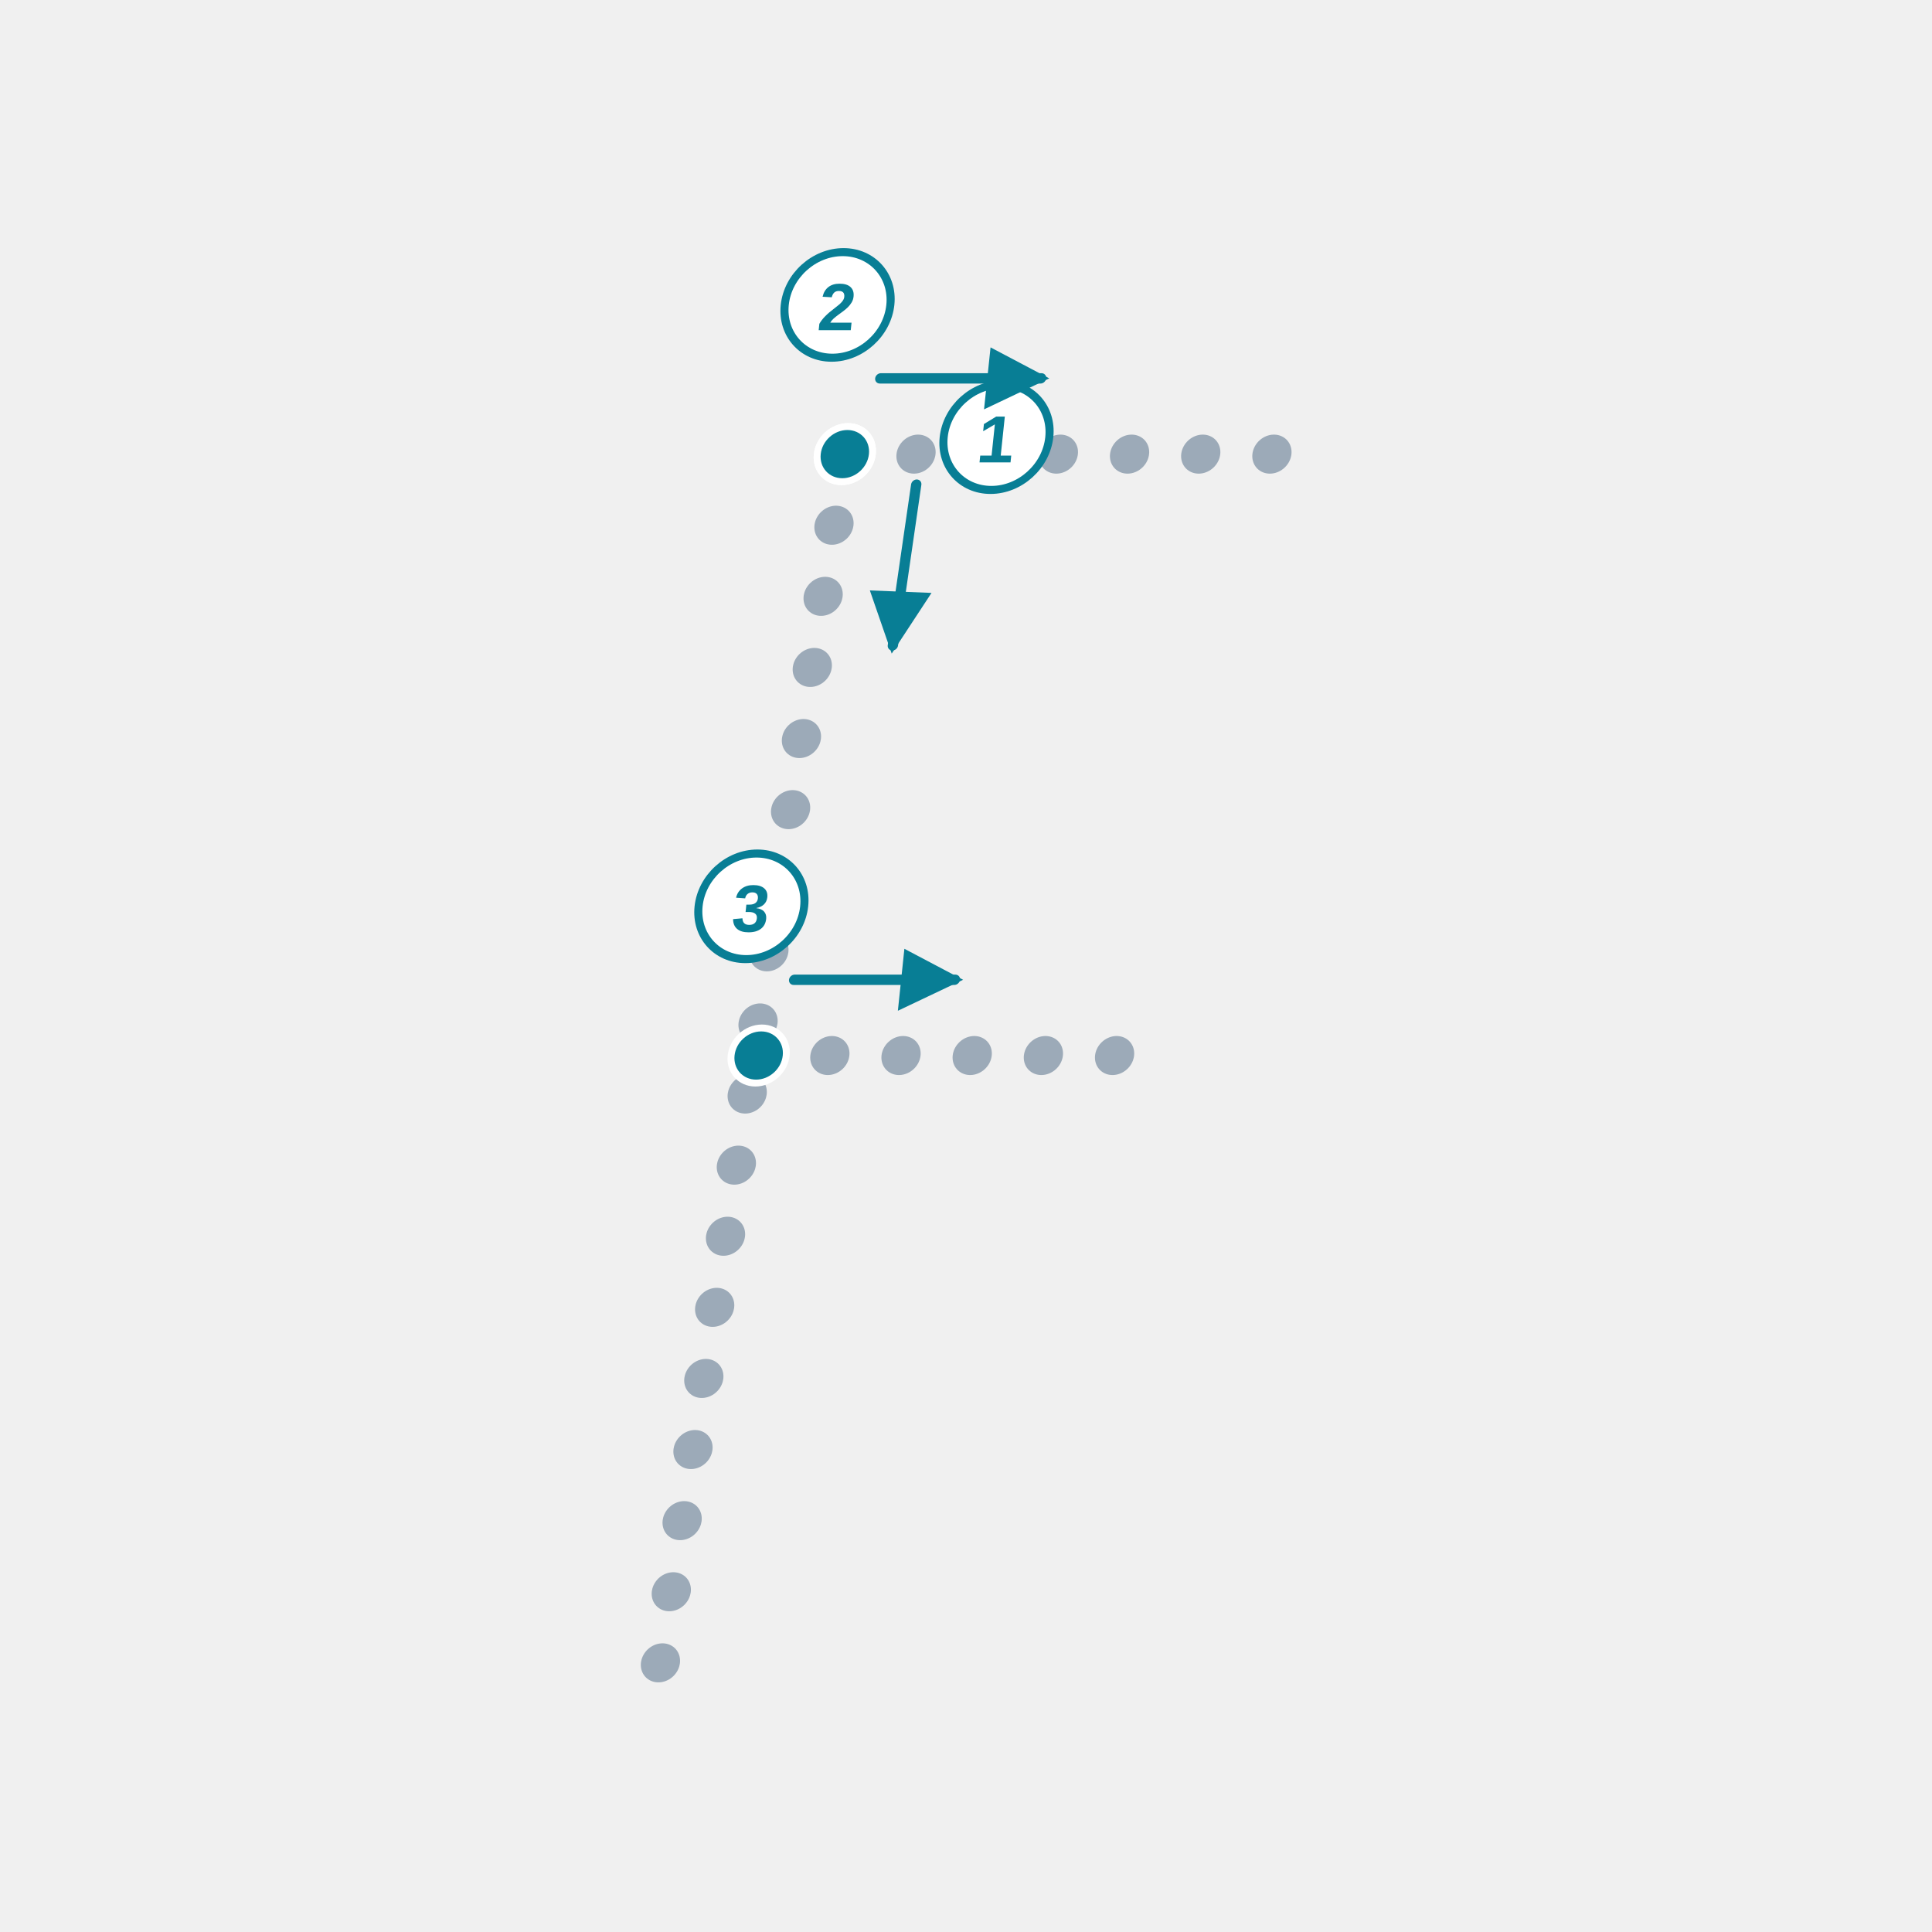
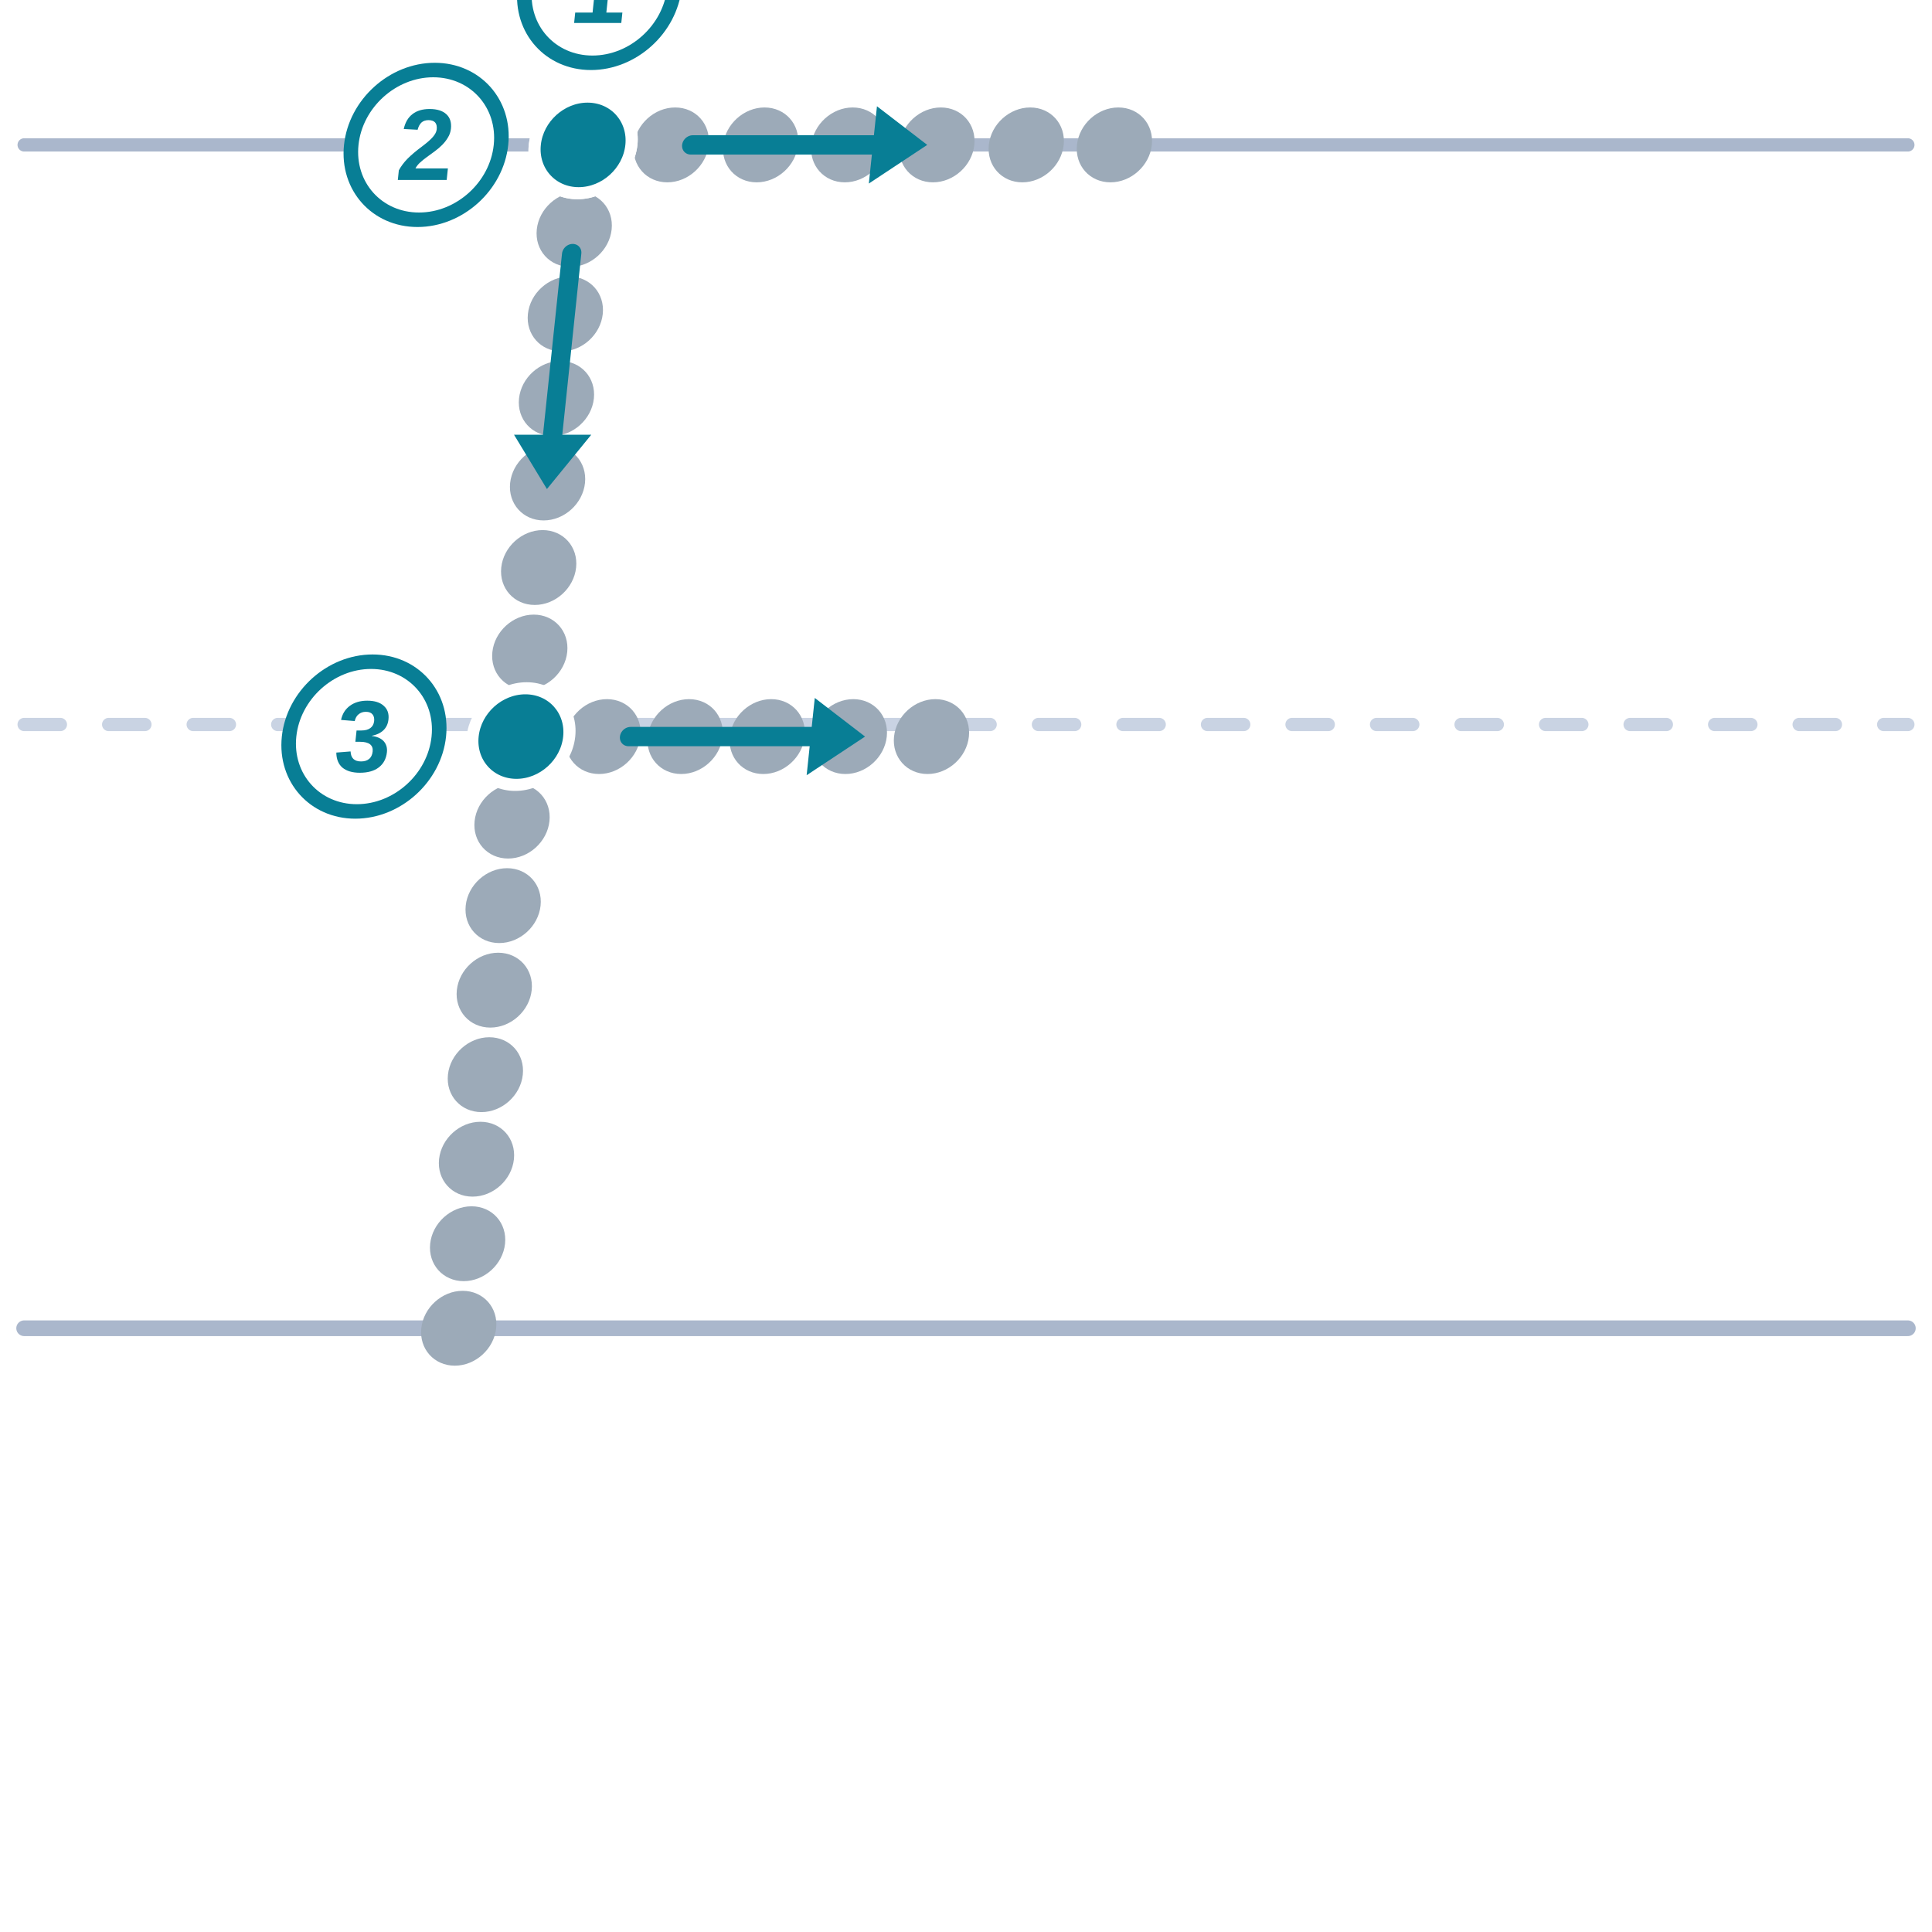
- <svg xmlns="http://www.w3.org/2000/svg" width="1600" height="1600" viewBox="0 0 1600 1600" role="img" aria-label="F Uppercase With_Instructions">
-   <g transform="translate(93.7939 81.4377) scale(1.900958)">
-     <g transform="translate(70 0) skewX(-6)">
-       <path d="M265 155 L240 682" fill="none" stroke="#9CAAB8" stroke-width="17" stroke-dasharray="0.01 31" stroke-linecap="round" stroke-linejoin="round" />
-       <path d="M265 155 L470 155" fill="none" stroke="#9CAAB8" stroke-width="17" stroke-dasharray="0.01 31" stroke-linecap="round" stroke-linejoin="round" />
-       <path d="M255 417 L425 417" fill="none" stroke="#9CAAB8" stroke-width="17" stroke-dasharray="0.01 31" stroke-linecap="round" stroke-linejoin="round" />
-       <defs>
-         <marker id="arr" markerWidth="7" markerHeight="7" refX="5.2" refY="3" orient="auto" markerUnits="strokeWidth">
-           <path d="M0 0 L6 3 L0 6 Z" fill="#087E95" />
-         </marker>
-       </defs>
-       <circle cx="265" cy="155" r="12" fill="#087E95" stroke="white" stroke-width="3" />
-       <path d="M 297.5 168.3 L 294.7 238.3" fill="none" stroke="#087E95" stroke-width="4.5" stroke-linecap="round" marker-end="url(#arr)" />
-       <circle cx="330.3" cy="147.6" r="23" fill="white" stroke="#087E95" stroke-width="3.5" />
-       <text x="330.3" y="158.6" text-anchor="middle" fill="#087E95" font-family="Arial,sans-serif" font-size="29" font-weight="700">1</text>
-       <circle cx="265" cy="155" r="12" fill="#087E95" stroke="white" stroke-width="3" />
-       <path d="M 277.0 122.0 L 347.0 122.0" fill="none" stroke="#087E95" stroke-width="4.5" stroke-linecap="round" marker-end="url(#arr)" />
-       <circle cx="255.0" cy="90.0" r="23" fill="white" stroke="#087E95" stroke-width="3.5" />
-       <text x="255.0" y="101.0" text-anchor="middle" fill="#087E95" font-family="Arial,sans-serif" font-size="29" font-weight="700">2</text>
-       <circle cx="255" cy="417" r="12" fill="#087E95" stroke="white" stroke-width="3" />
-       <path d="M 267.0 384.0 L 337.0 384.0" fill="none" stroke="#087E95" stroke-width="4.5" stroke-linecap="round" marker-end="url(#arr)" />
-       <circle cx="245.0" cy="352.0" r="23" fill="white" stroke="#087E95" stroke-width="3.5" />
-       <text x="245.0" y="363.0" text-anchor="middle" fill="#087E95" font-family="Arial,sans-serif" font-size="29" font-weight="700">3</text>
-     </g>
+ <svg xmlns="http://www.w3.org/2000/svg" viewBox="-30 -10 160 160" width="1600" height="1600" role="img" aria-label="F NSW Foundation Style tracing card">
+   <rect x="-30" y="-10" width="160" height="160" fill="#fff" />
+   <g stroke-linecap="round">
+     <line x1="-28" y1="2" x2="128" y2="2" stroke="#AAB7CC" stroke-width="1.1" />
+     <line x1="-28" y1="50" x2="128" y2="50" stroke="#C9D3E3" stroke-width="1.1" stroke-dasharray="3 4" />
+     <line x1="-28" y1="100" x2="128" y2="100" stroke="#AAB7CC" stroke-width="1.3" />
+   </g>
+   <g transform="translate(10.5 0) skewX(-6)">
+     <circle cx="8" cy="2" r="3.1" fill="#9CAAB8" />
+     <circle cx="8" cy="9" r="3.1" fill="#9CAAB8" />
+     <circle cx="8" cy="16" r="3.1" fill="#9CAAB8" />
+     <circle cx="8" cy="23" r="3.1" fill="#9CAAB8" />
+     <circle cx="8" cy="30" r="3.1" fill="#9CAAB8" />
+     <circle cx="8" cy="37" r="3.1" fill="#9CAAB8" />
+     <circle cx="8" cy="44" r="3.1" fill="#9CAAB8" />
+     <circle cx="8" cy="51" r="3.1" fill="#9CAAB8" />
+     <circle cx="8" cy="58" r="3.1" fill="#9CAAB8" />
+     <circle cx="8" cy="65" r="3.1" fill="#9CAAB8" />
+     <circle cx="8" cy="72" r="3.1" fill="#9CAAB8" />
+     <circle cx="8" cy="79" r="3.1" fill="#9CAAB8" />
+     <circle cx="8" cy="86" r="3.1" fill="#9CAAB8" />
+     <circle cx="8" cy="93" r="3.1" fill="#9CAAB8" />
+     <circle cx="8" cy="100" r="3.1" fill="#9CAAB8" />
+     <circle cx="15.3" cy="2" r="3.1" fill="#9CAAB8" />
+     <circle cx="22.7" cy="2" r="3.1" fill="#9CAAB8" />
+     <circle cx="30" cy="2" r="3.1" fill="#9CAAB8" />
+     <circle cx="37.3" cy="2" r="3.1" fill="#9CAAB8" />
+     <circle cx="44.7" cy="2" r="3.1" fill="#9CAAB8" />
+     <circle cx="52" cy="2" r="3.1" fill="#9CAAB8" />
+     <circle cx="14.8" cy="51" r="3.1" fill="#9CAAB8" />
+     <circle cx="21.6" cy="51" r="3.1" fill="#9CAAB8" />
+     <circle cx="28.4" cy="51" r="3.1" fill="#9CAAB8" />
+     <circle cx="35.2" cy="51" r="3.1" fill="#9CAAB8" />
+     <circle cx="42" cy="51" r="3.1" fill="#9CAAB8" />
+     <line x1="8" y1="11" x2="8" y2="26" stroke="#087E95" stroke-width="1.6" stroke-linecap="round" />
+     <path d="M8 30.5 L4.8 26 L11.2 26 Z" fill="#087E95" />
+     <circle cx="8" cy="-11" r="6.2" fill="#fff" stroke="#087E95" stroke-width="1.2" />
+     <text x="8" y="-8.1" text-anchor="middle" font-family="Arial, Helvetica, sans-serif" font-size="8.4" font-weight="700" fill="#087E95">1</text>
+     <circle cx="8" cy="2" r="4" fill="#087E95" stroke="#fff" stroke-width="1" />
+     <line x1="17" y1="2" x2="32" y2="2" stroke="#087E95" stroke-width="1.6" stroke-linecap="round" />
+     <path d="M36.5 2 L32 5.2 L32 -1.2 Z" fill="#087E95" />
+     <circle cx="-5" cy="2" r="6.2" fill="#fff" stroke="#087E95" stroke-width="1.2" />
+     <text x="-5" y="4.9" text-anchor="middle" font-family="Arial, Helvetica, sans-serif" font-size="8.4" font-weight="700" fill="#087E95">2</text>
+     <circle cx="8" cy="2" r="4" fill="#087E95" stroke="#fff" stroke-width="1" />
+     <line x1="17" y1="51" x2="32" y2="51" stroke="#087E95" stroke-width="1.6" stroke-linecap="round" />
+     <path d="M36.5 51 L32 54.2 L32 47.8 Z" fill="#087E95" />
+     <circle cx="-5" cy="51" r="6.2" fill="#fff" stroke="#087E95" stroke-width="1.2" />
+     <text x="-5" y="53.9" text-anchor="middle" font-family="Arial, Helvetica, sans-serif" font-size="8.4" font-weight="700" fill="#087E95">3</text>
+     <circle cx="8" cy="51" r="4" fill="#087E95" stroke="#fff" stroke-width="1" />
  </g>
</svg>
